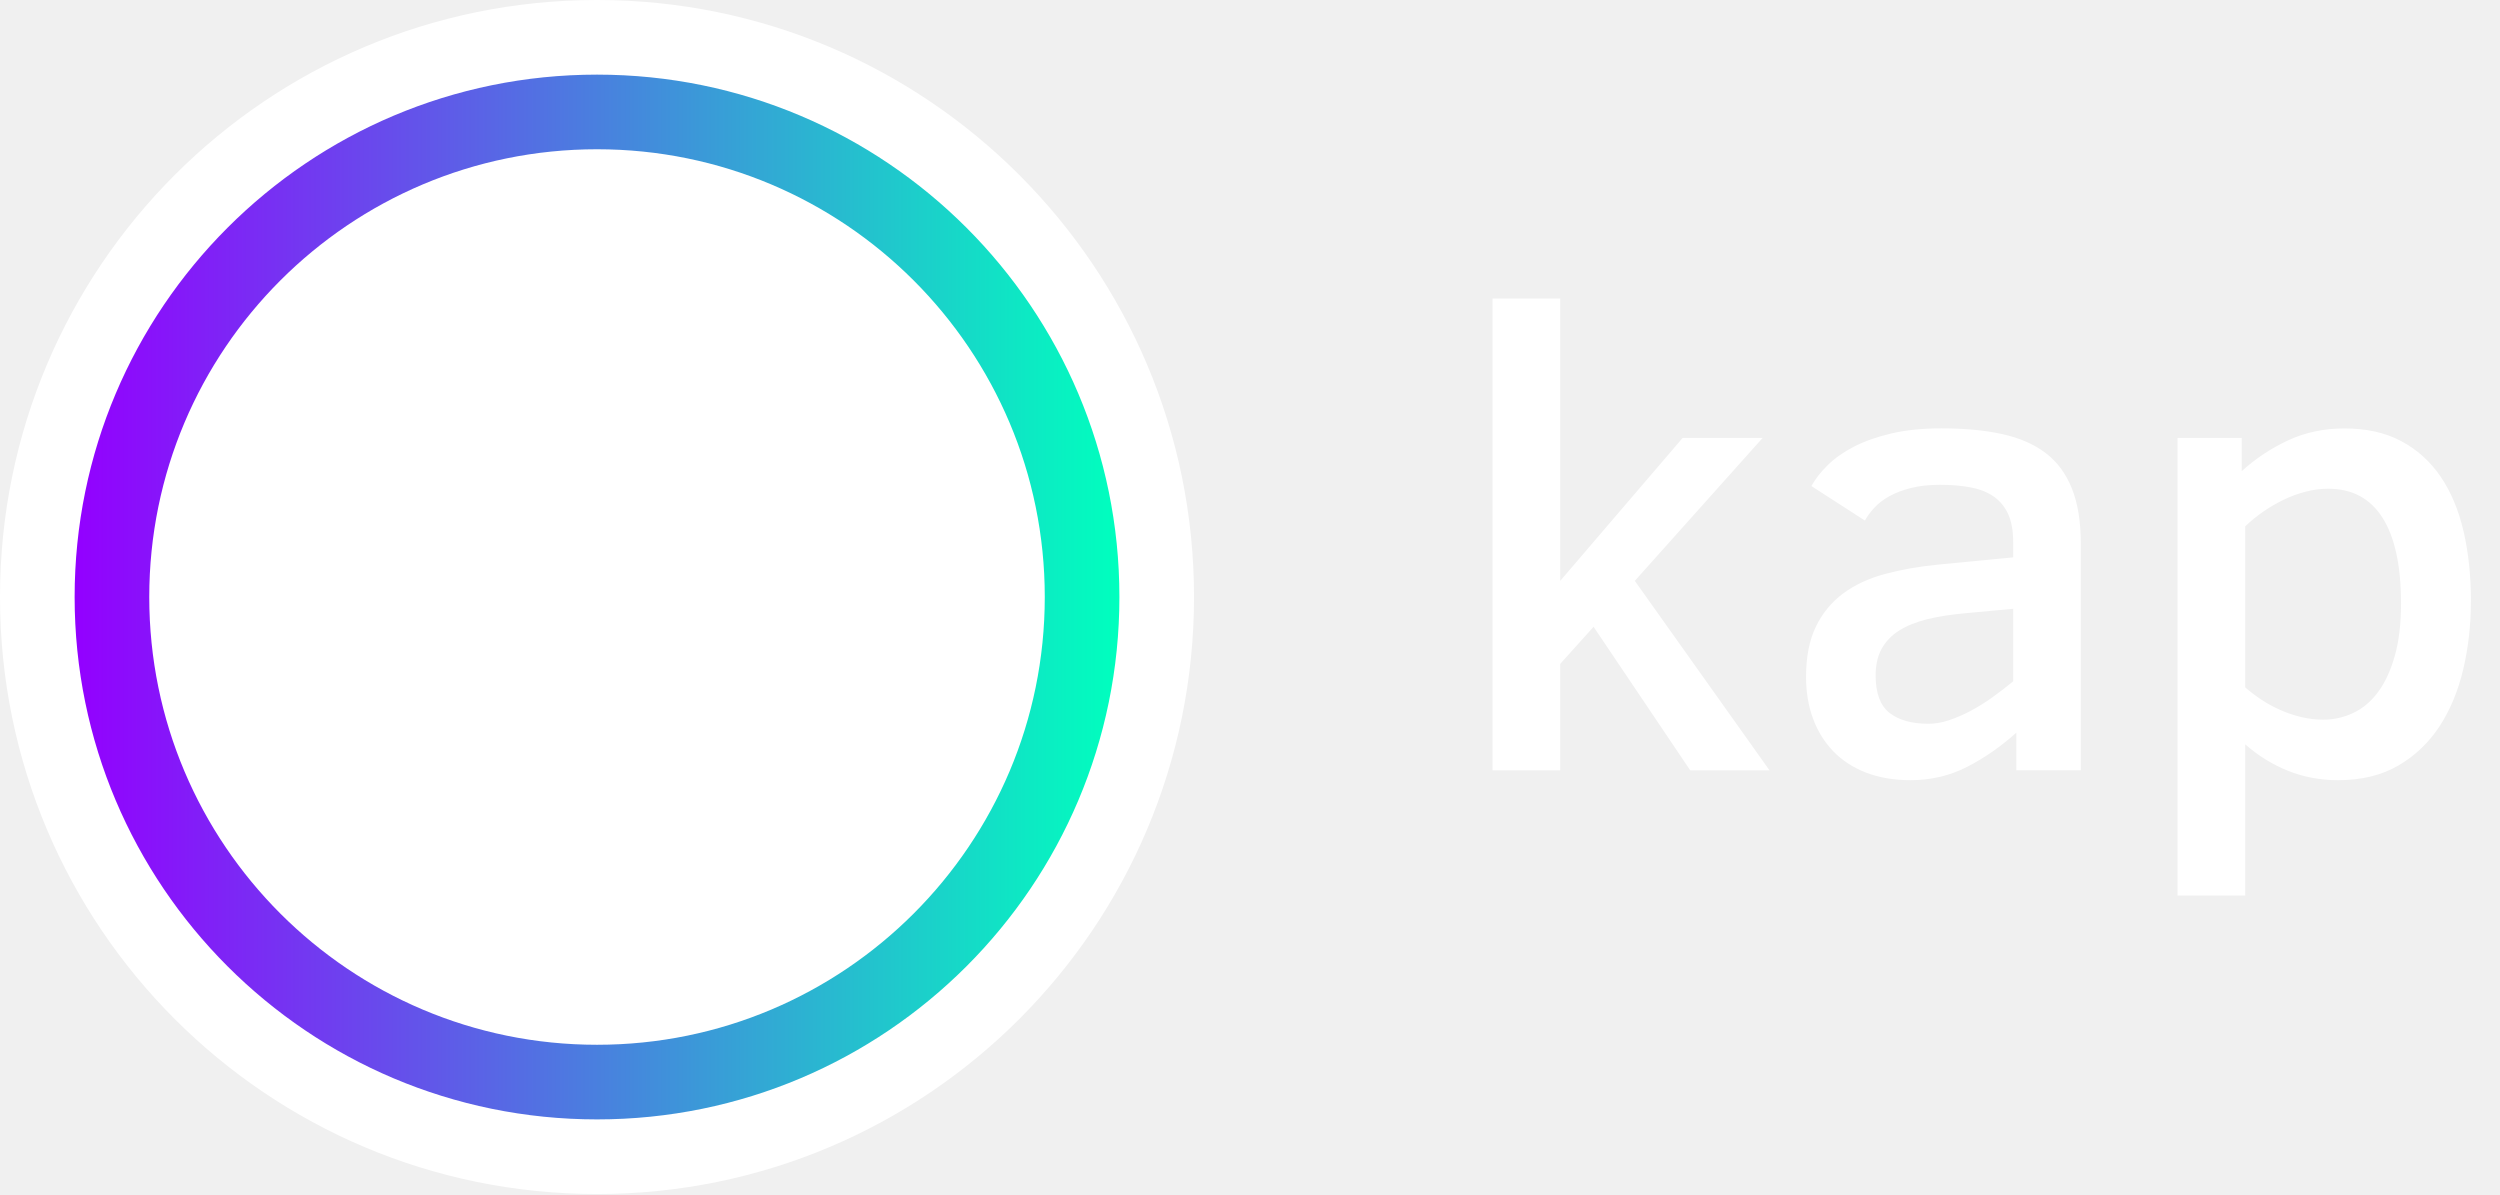
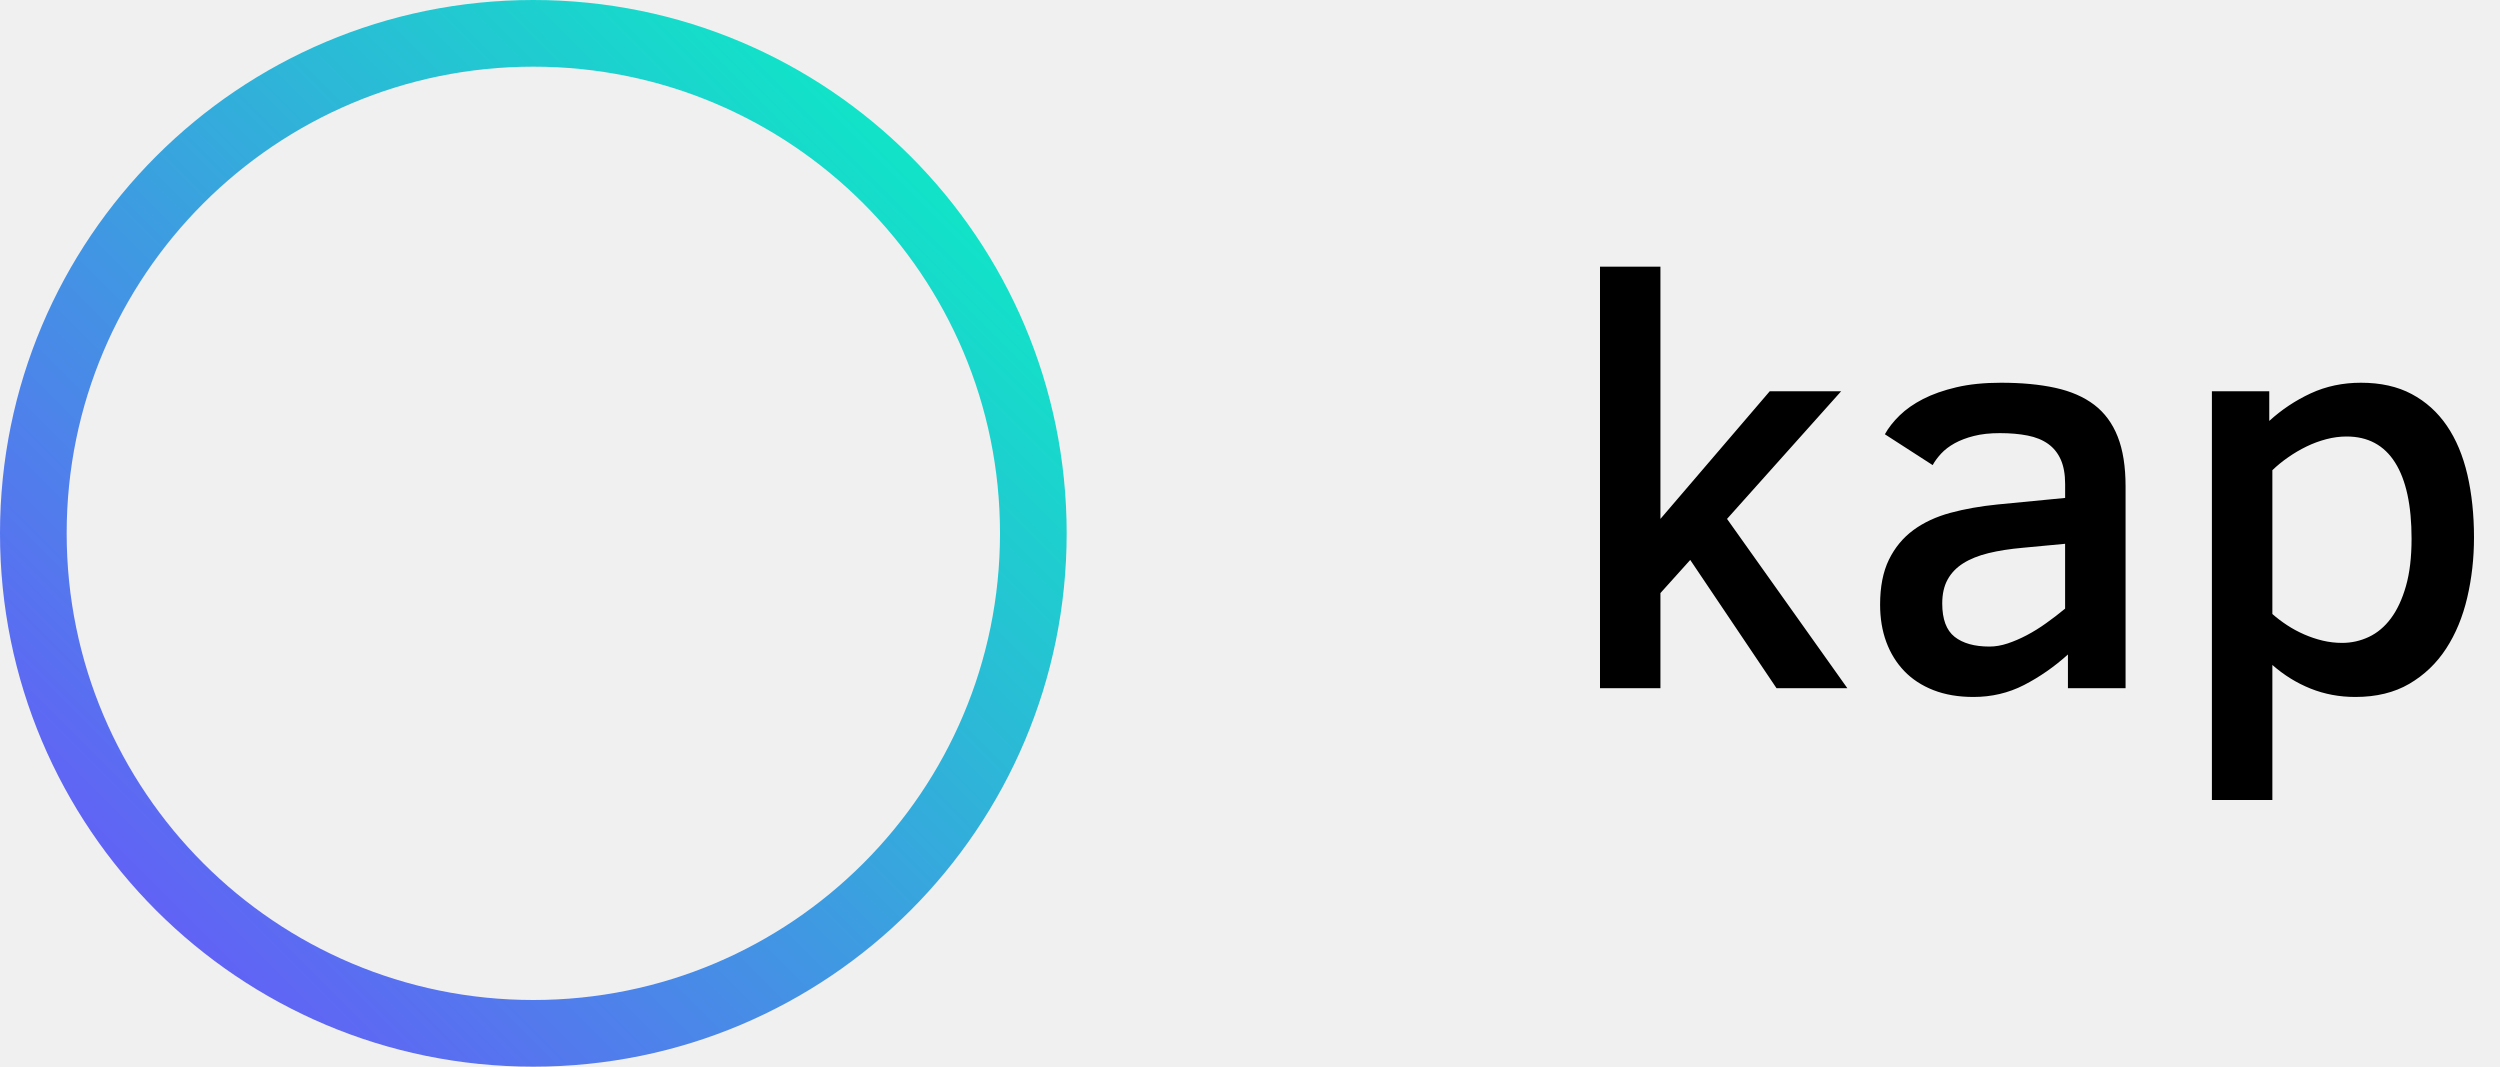
- <svg xmlns="http://www.w3.org/2000/svg" width="67" height="32" viewBox="0 0 67 32">
+ <svg xmlns="http://www.w3.org/2000/svg" width="75px" height="32px" viewBox="0 0 75 32" version="1.1">
  <defs>
-     <linearGradient x1="0%" y1="50%" y2="50%" id="a">
-       <stop stop-color="#9300FF" offset="0%" />
+     <linearGradient x1="0%" y1="100%" x2="100%" y2="0%" id="linearGradient-1">
+       <stop stop-color="#7247FF" offset="0%" />
      <stop stop-color="#00FFBE" offset="100%" />
    </linearGradient>
  </defs>
-   <g fill="none" fill-rule="evenodd">
-     <path d="M16 32c8.837 0 16-7.163 16-16S24.837 0 16 0 0 7.163 0 16s7.163 16 16 16" fill="#FFF" />
-     <path d="M16 30c7.732 0 14-6.268 14-14S23.732 2 16 2 2 8.268 2 16s6.268 14 14 14zm0-2c6.627 0 12-5.373 12-12S22.627 4 16 4 4 9.373 4 16s5.373 12 12 12z" fill="url(#a)" />
-     <path d="M45.298 20.645l-2.59-3.847-.894.994v2.853H40V8h1.814v7.567l3.28-3.83h2.144l-3.425 3.83 3.61 5.078H45.3zm8.74 0v-1.01c-.416.373-.856.68-1.32.917-.464.238-.97.357-1.515.357-.45 0-.85-.07-1.198-.205-.348-.136-.64-.327-.877-.573-.236-.247-.416-.538-.54-.875-.124-.337-.186-.71-.186-1.117 0-.538.09-.988.266-1.35.177-.363.422-.658.734-.888.312-.23.684-.402 1.114-.518.43-.116.9-.2 1.413-.25l2.024-.196v-.416c0-.294-.044-.54-.13-.734-.088-.196-.215-.353-.38-.472-.167-.12-.372-.202-.617-.25-.244-.048-.52-.072-.83-.072-.3 0-.56.028-.78.085-.223.055-.416.13-.58.22-.162.09-.297.193-.404.31-.107.115-.19.23-.253.343l-1.434-.925c.107-.193.254-.38.443-.565.187-.184.422-.348.703-.493.28-.144.615-.262 1-.352.385-.09.83-.136 1.337-.136.62 0 1.16.05 1.628.153.467.102.857.272 1.17.51.31.237.546.556.703.955.16.4.237.896.237 1.49v6.055h-1.73zm-.084-4.33l-1.266.118c-.388.034-.732.088-1.033.16-.3.075-.554.177-.76.307-.205.13-.36.293-.468.49-.107.194-.16.433-.16.716 0 .47.124.803.37.998.25.195.597.293 1.047.293.175 0 .356-.03.544-.093.19-.063.38-.145.574-.247.194-.102.388-.222.582-.36.194-.14.384-.285.57-.438v-1.946zm12.266-.188c0 .623-.068 1.223-.203 1.8-.135.578-.346 1.088-.632 1.53-.287.44-.656.794-1.105 1.057-.45.263-.99.395-1.62.395-.478 0-.925-.085-1.342-.252-.416-.167-.798-.403-1.147-.71V24h-1.813V11.737h1.72v.89c.372-.338.787-.614 1.246-.827.458-.212.96-.318 1.505-.318.59 0 1.1.113 1.523.34.426.226.777.543 1.056.95.278.408.483.898.616 1.47.132.572.198 1.2.198 1.885zm-1.873.034c0-1-.165-1.762-.494-2.283-.33-.52-.814-.78-1.455-.78-.202 0-.406.025-.61.08-.207.053-.405.127-.596.22-.19.093-.374.2-.55.323-.173.12-.33.25-.47.386v4.314c.134.12.282.23.442.336.16.105.33.197.51.276.18.08.366.14.557.187.192.044.386.067.583.067.28 0 .55-.06.802-.18.253-.118.474-.303.662-.555.188-.252.34-.575.45-.968.114-.394.17-.868.17-1.423z" fill="#FFF" />
+   <g id="Landing-(Temporary)" stroke="none" stroke-width="1" fill="none" fill-rule="evenodd" transform="translate(-256, -32)">
+     <g id="Header" transform="translate(256, 32)">
+       <g id="Navigation">
+         <g id="Kap">
+           <g id="Mark" fill="url(#linearGradient-1)">
+             <path d="M16,32 C7.163,32 0,24.837 0,16 C0,7.163 7.163,0 16,0 C24.837,0 32,7.163 32,16 C32,24.837 24.837,32 16,32 Z M16,30 C23.732,30 30,23.732 30,16 C30,8.268 23.732,2 16,2 C8.268,2 2,8.268 2,16 C2,23.732 8.268,30 16,30 Z" id="256-kap" />
+           </g>
+           <path d="M53.295,20.645 L50.707,16.798 L49.813,17.792 L49.813,20.645 L48,20.645 L48,8 L49.813,8 L49.813,15.567 L53.093,11.737 L55.235,11.737 L51.811,15.567 L55.42,20.645 L53.295,20.645 Z M62.038,20.646 L62.038,19.635 C61.622,20.009 61.182,20.314 60.718,20.552 C60.254,20.79 59.749,20.909 59.203,20.909 C58.753,20.909 58.354,20.841 58.005,20.705 C57.657,20.569 57.364,20.378 57.128,20.132 C56.892,19.885 56.712,19.594 56.588,19.257 C56.464,18.92 56.403,18.548 56.403,18.14 C56.403,17.602 56.491,17.152 56.668,16.79 C56.845,16.428 57.09,16.132 57.402,15.902 C57.714,15.673 58.086,15.5 58.516,15.384 C58.946,15.268 59.417,15.185 59.929,15.134 L61.954,14.938 L61.954,14.522 C61.954,14.228 61.91,13.983 61.823,13.788 C61.736,13.592 61.609,13.435 61.443,13.316 C61.277,13.198 61.072,13.114 60.827,13.066 C60.583,13.018 60.306,12.994 59.996,12.994 C59.698,12.994 59.438,13.022 59.216,13.079 C58.994,13.135 58.801,13.209 58.638,13.299 C58.475,13.39 58.34,13.493 58.233,13.609 C58.126,13.725 58.042,13.84 57.98,13.953 L56.546,13.028 C56.653,12.835 56.8,12.647 56.989,12.463 C57.177,12.279 57.412,12.115 57.693,11.97 C57.974,11.826 58.308,11.708 58.693,11.618 C59.078,11.527 59.524,11.482 60.03,11.482 C60.649,11.482 61.191,11.533 61.658,11.635 C62.125,11.737 62.515,11.907 62.827,12.144 C63.139,12.382 63.374,12.701 63.531,13.1 C63.689,13.499 63.767,13.996 63.767,14.59 L63.767,20.646 L62.038,20.646 Z M61.953,16.314 L60.688,16.433 C60.3,16.467 59.956,16.521 59.655,16.594 C59.354,16.668 59.101,16.77 58.895,16.9 C58.69,17.03 58.534,17.193 58.427,17.389 C58.32,17.584 58.267,17.823 58.267,18.106 C58.267,18.576 58.391,18.909 58.638,19.104 C58.886,19.299 59.234,19.397 59.684,19.397 C59.859,19.397 60.04,19.366 60.228,19.304 C60.417,19.241 60.608,19.159 60.802,19.057 C60.996,18.955 61.19,18.835 61.384,18.696 C61.578,18.558 61.768,18.412 61.953,18.259 L61.953,16.314 Z M74.22,16.127 C74.22,16.75 74.152,17.35 74.017,17.928 C73.882,18.505 73.672,19.015 73.385,19.456 C73.098,19.898 72.729,20.251 72.28,20.514 C71.83,20.777 71.29,20.909 70.66,20.909 C70.182,20.909 69.735,20.825 69.318,20.658 C68.902,20.491 68.52,20.255 68.171,19.949 L68.171,24 L66.357,24 L66.357,11.737 L68.078,11.737 L68.078,12.628 C68.449,12.289 68.864,12.013 69.323,11.8 C69.781,11.588 70.283,11.482 70.829,11.482 C71.419,11.482 71.927,11.595 72.351,11.822 C72.776,12.048 73.127,12.365 73.406,12.773 C73.684,13.181 73.889,13.67 74.022,14.242 C74.154,14.814 74.22,15.442 74.22,16.127 L74.22,16.127 Z M72.347,16.161 C72.347,15.159 72.182,14.398 71.853,13.877 C71.524,13.356 71.039,13.095 70.398,13.095 C70.196,13.095 69.992,13.122 69.787,13.176 C69.581,13.23 69.383,13.304 69.192,13.397 C69.001,13.49 68.818,13.598 68.644,13.72 C68.469,13.841 68.312,13.97 68.171,14.106 L68.171,18.42 C68.306,18.539 68.454,18.651 68.614,18.756 C68.774,18.861 68.944,18.953 69.124,19.032 C69.304,19.111 69.49,19.173 69.681,19.219 C69.872,19.264 70.066,19.287 70.263,19.287 C70.544,19.287 70.812,19.227 71.065,19.108 C71.318,18.989 71.539,18.804 71.727,18.552 C71.915,18.3 72.066,17.977 72.178,17.584 C72.291,17.19 72.347,16.716 72.347,16.161 L72.347,16.161 Z" id="kap" fill="#000000" />
+         </g>
+       </g>
+     </g>
  </g>
</svg>
